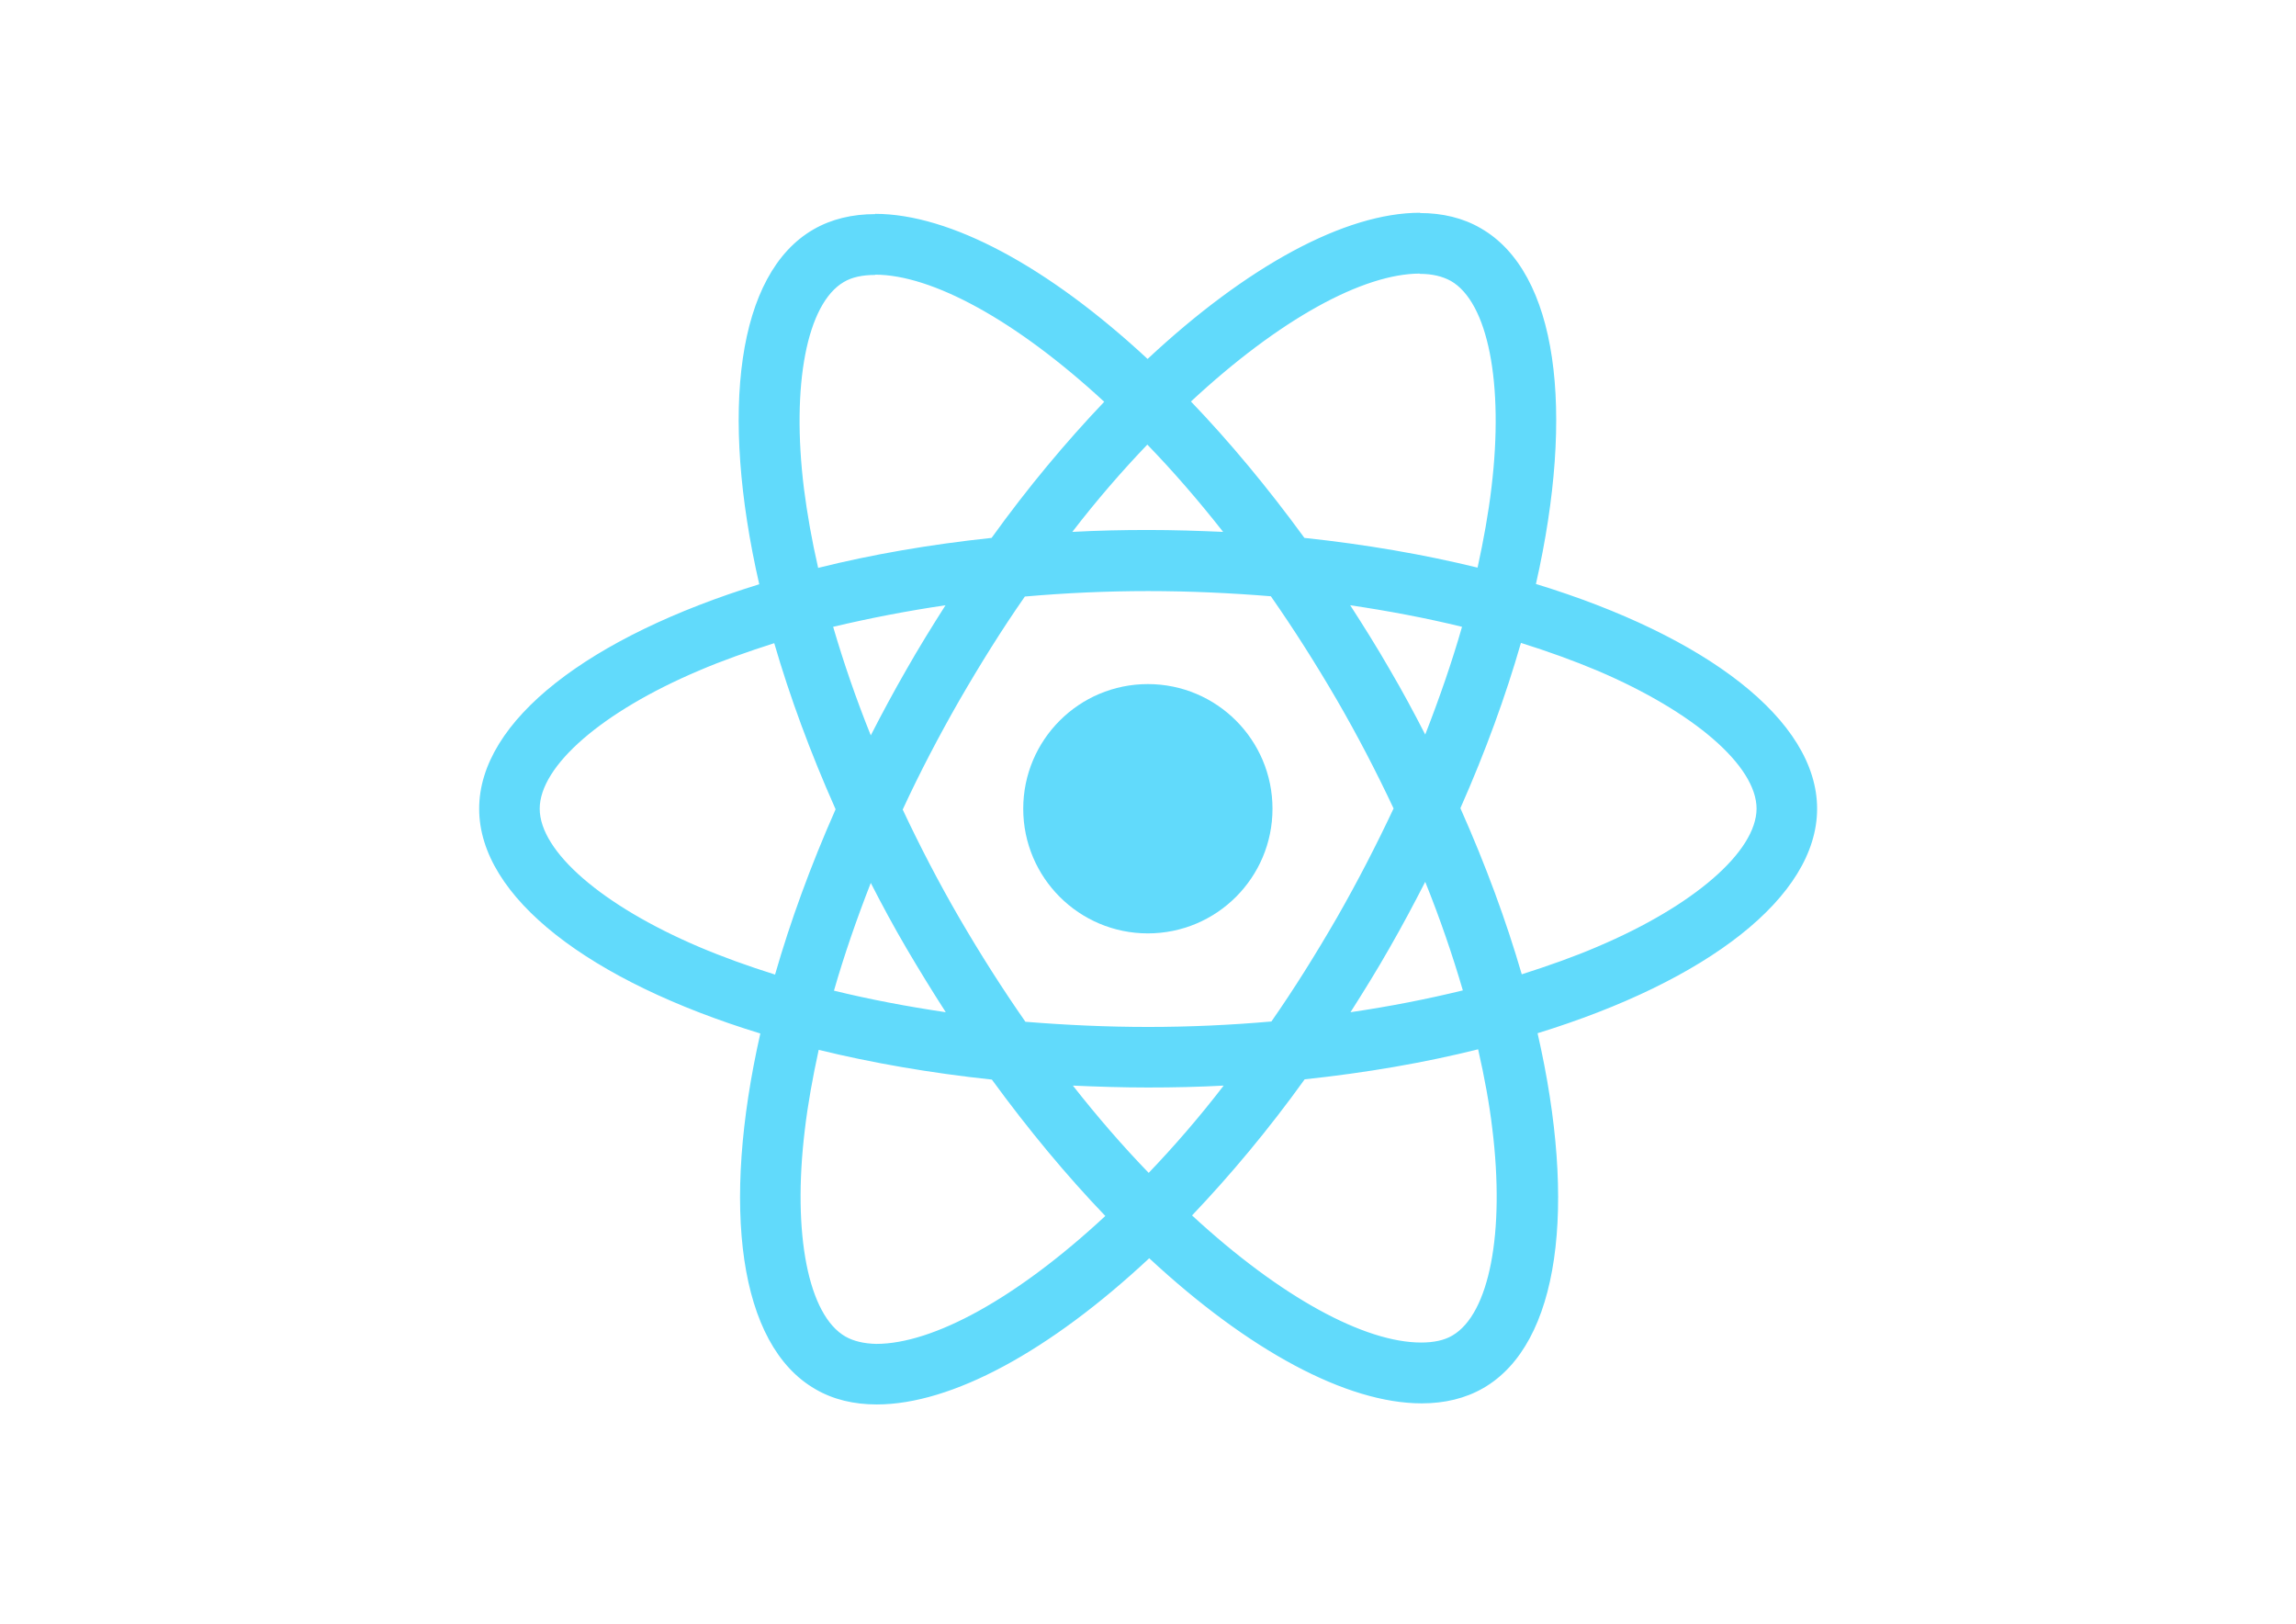
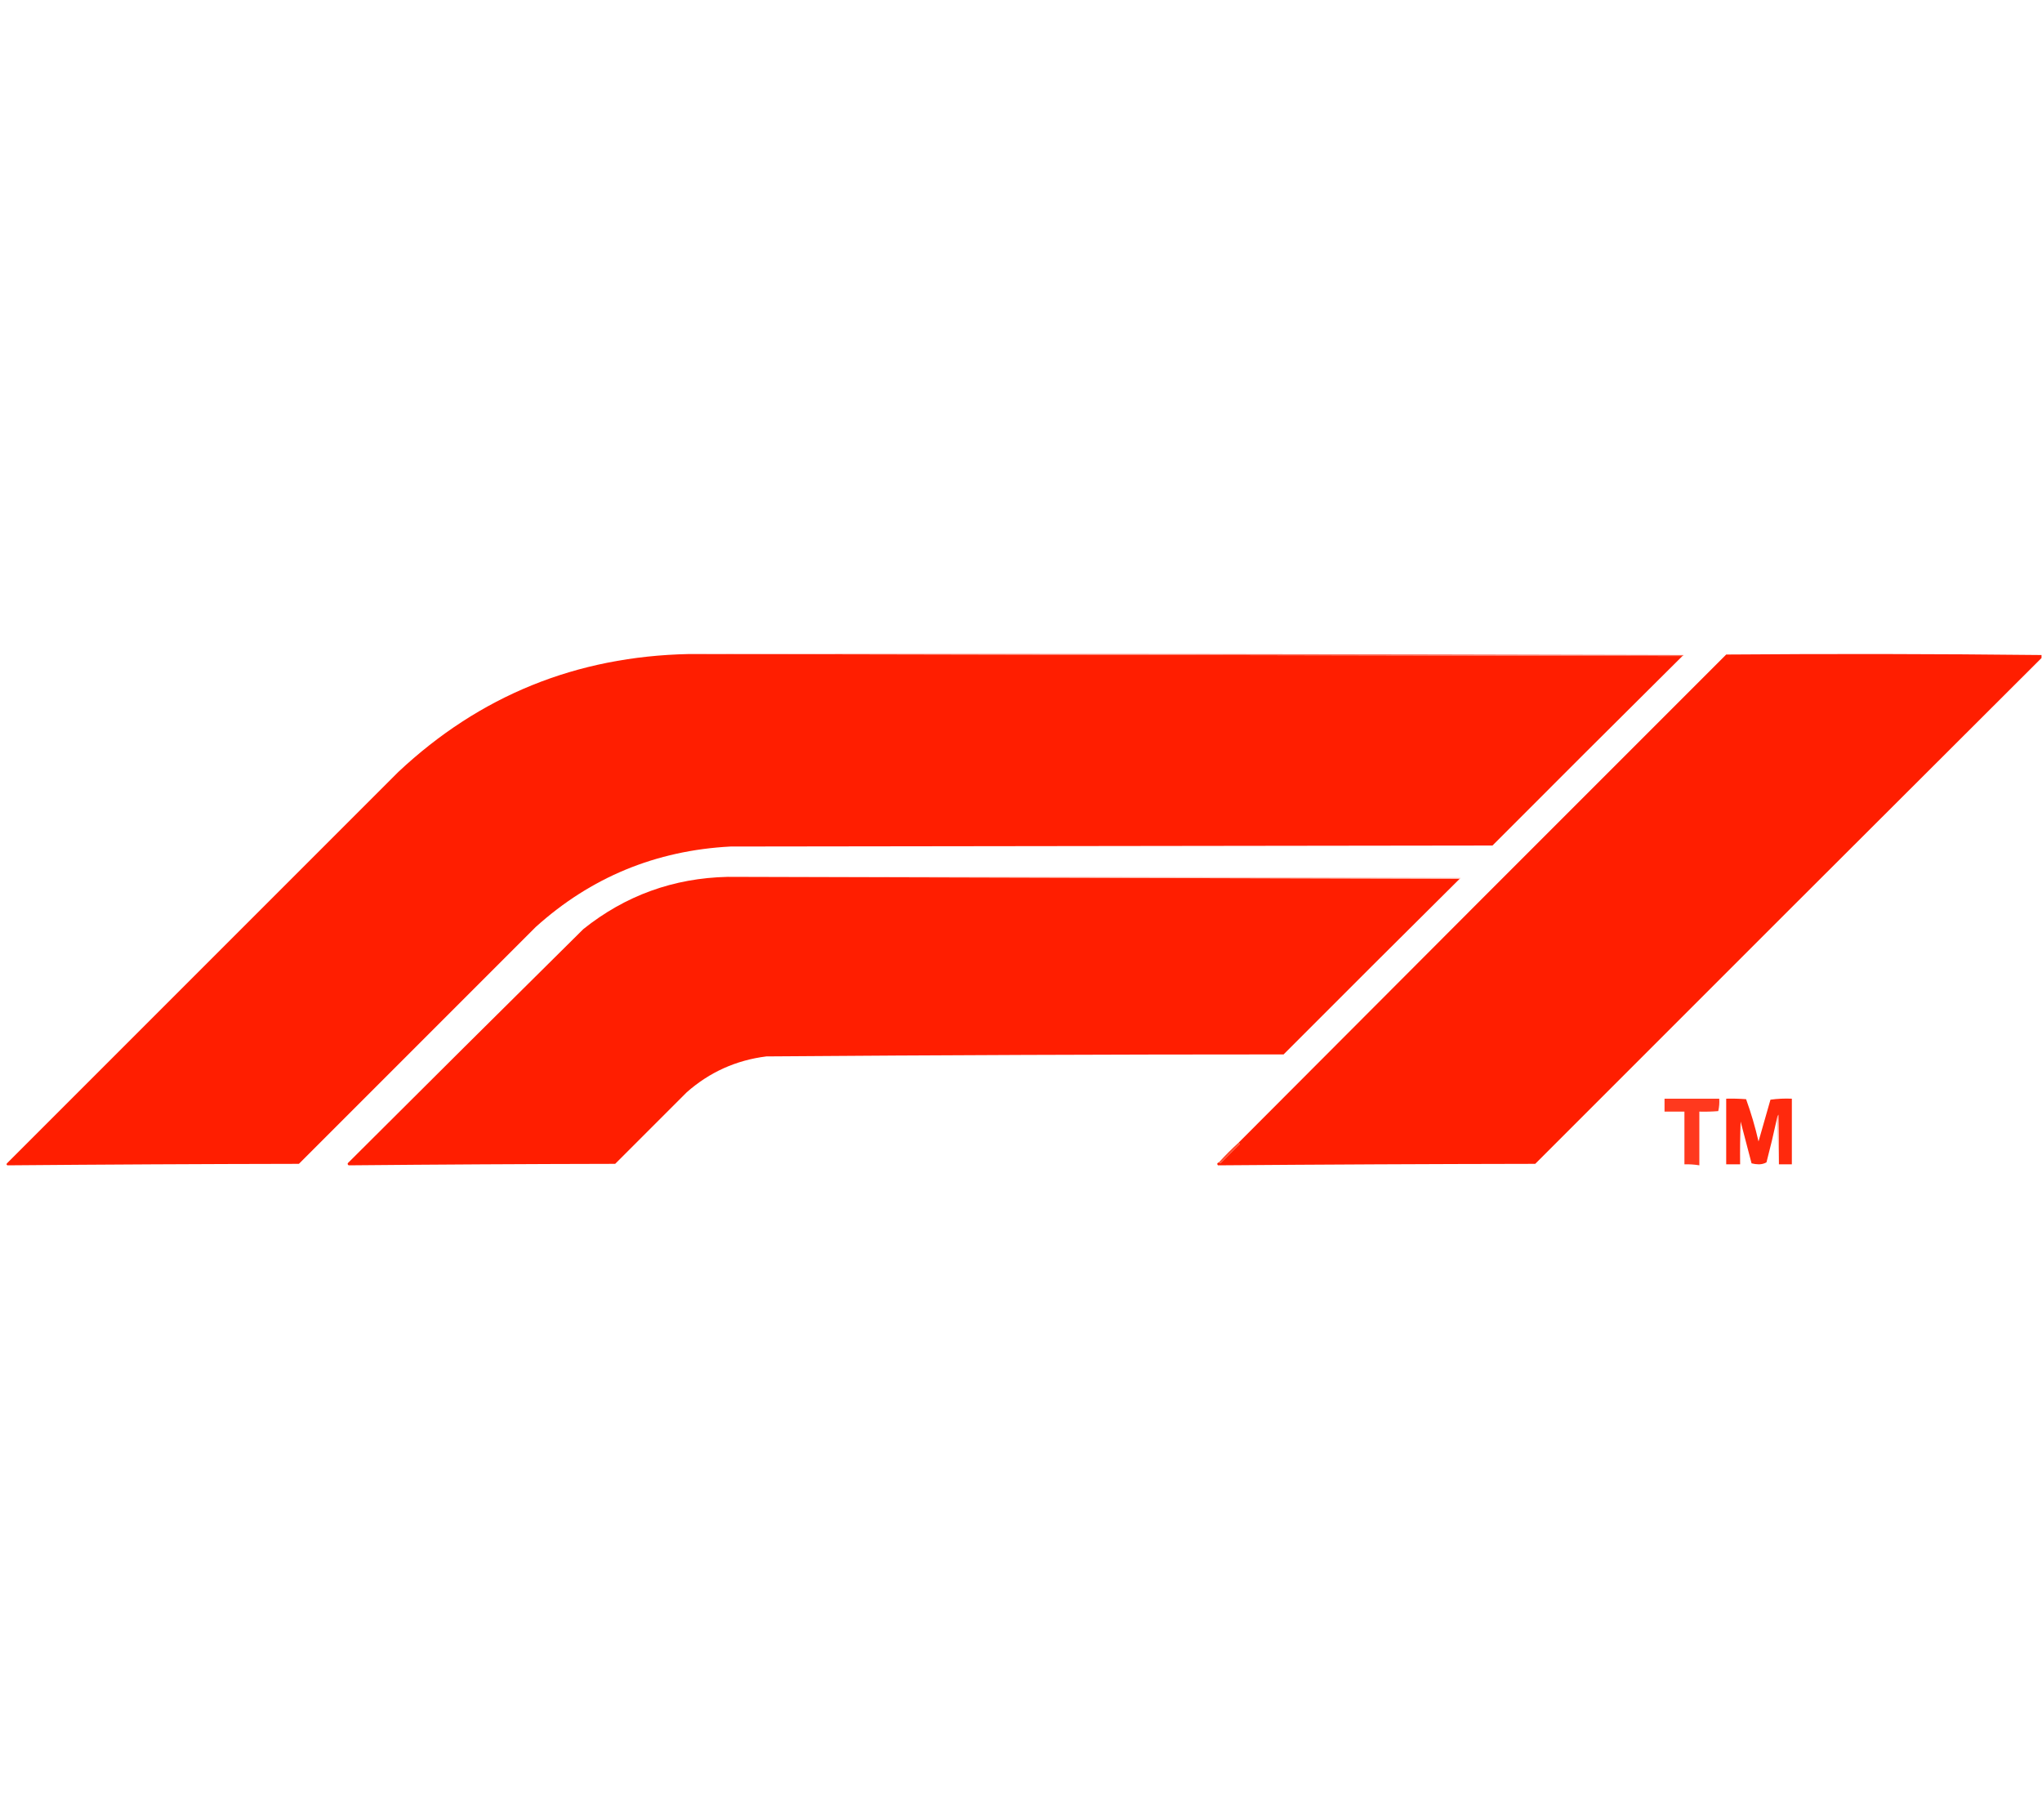
- <svg xmlns="http://www.w3.org/2000/svg" viewBox="0 0 841.9 595.3">
-   <g fill="#61DAFB">
-     <path d="M666.3 296.5c0-32.5-40.7-63.3-103.1-82.4 14.4-63.6 8-114.2-20.2-130.4-6.5-3.8-14.1-5.6-22.4-5.6v22.3c4.6 0 8.3.9 11.4 2.6 13.6 7.8 19.5 37.5 14.9 75.7-1.1 9.4-2.9 19.3-5.1 29.4-19.6-4.8-41-8.5-63.5-10.9-13.5-18.5-27.5-35.3-41.6-50 32.6-30.3 63.2-46.9 84-46.9V78c-27.5 0-63.5 19.6-99.9 53.6-36.4-33.8-72.4-53.2-99.9-53.2v22.3c20.7 0 51.4 16.5 84 46.6-14 14.7-28 31.4-41.3 49.9-22.6 2.4-44 6.1-63.6 11-2.3-10-4-19.7-5.2-29-4.7-38.2 1.1-67.9 14.6-75.8 3-1.8 6.9-2.6 11.5-2.6V78.5c-8.4 0-16 1.8-22.6 5.6-28.1 16.2-34.4 66.7-19.9 130.1-62.2 19.2-102.7 49.9-102.7 82.3 0 32.5 40.7 63.3 103.1 82.4-14.4 63.6-8 114.2 20.2 130.4 6.5 3.8 14.1 5.6 22.5 5.6 27.5 0 63.5-19.6 99.9-53.6 36.4 33.8 72.4 53.2 99.9 53.2 8.4 0 16-1.8 22.6-5.6 28.1-16.2 34.4-66.7 19.9-130.1 62-19.1 102.5-49.9 102.5-82.3zm-130.2-66.7c-3.7 12.9-8.3 26.2-13.5 39.5-4.1-8-8.4-16-13.1-24-4.6-8-9.5-15.8-14.4-23.4 14.2 2.1 27.9 4.7 41 7.9zm-45.8 106.5c-7.8 13.5-15.8 26.3-24.1 38.2-14.9 1.3-30 2-45.2 2-15.1 0-30.2-.7-45-1.9-8.3-11.9-16.4-24.6-24.2-38-7.6-13.1-14.5-26.4-20.8-39.8 6.2-13.4 13.2-26.8 20.7-39.9 7.8-13.5 15.8-26.3 24.1-38.2 14.9-1.3 30-2 45.2-2 15.1 0 30.2.7 45 1.9 8.3 11.9 16.4 24.6 24.2 38 7.6 13.1 14.5 26.4 20.8 39.8-6.3 13.4-13.2 26.8-20.7 39.9zm32.3-13c5.4 13.4 10 26.8 13.8 39.8-13.1 3.2-26.9 5.9-41.2 8 4.9-7.7 9.8-15.6 14.4-23.7 4.6-8 8.9-16.1 13-24.1zM421.2 430c-9.3-9.6-18.6-20.3-27.8-32 9 .4 18.2.7 27.5.7 9.4 0 18.7-.2 27.8-.7-9 11.7-18.3 22.4-27.5 32zm-74.4-58.9c-14.2-2.1-27.9-4.7-41-7.9 3.7-12.9 8.3-26.2 13.5-39.5 4.1 8 8.4 16 13.1 24 4.7 8 9.5 15.8 14.4 23.4zM420.7 163c9.3 9.6 18.6 20.3 27.8 32-9-.4-18.2-.7-27.5-.7-9.4 0-18.7.2-27.8.7 9-11.7 18.3-22.4 27.5-32zm-74 58.9c-4.9 7.7-9.8 15.6-14.4 23.7-4.6 8-8.9 16-13 24-5.4-13.4-10-26.8-13.8-39.8 13.1-3.1 26.9-5.8 41.2-7.9zm-90.5 125.2c-35.4-15.1-58.3-34.9-58.3-50.6 0-15.7 22.9-35.6 58.3-50.6 8.6-3.7 18-7 27.7-10.1 5.7 19.6 13.2 40 22.5 60.9-9.2 20.8-16.6 41.1-22.2 60.6-9.9-3.1-19.3-6.5-28-10.2zM310 490c-13.6-7.8-19.5-37.5-14.9-75.7 1.1-9.4 2.9-19.3 5.1-29.4 19.6 4.8 41 8.5 63.5 10.9 13.5 18.5 27.5 35.3 41.6 50-32.6 30.3-63.2 46.9-84 46.9-4.5-.1-8.3-1-11.3-2.7zm237.2-76.2c4.7 38.2-1.1 67.9-14.6 75.8-3 1.8-6.9 2.6-11.5 2.6-20.7 0-51.4-16.5-84-46.6 14-14.7 28-31.4 41.3-49.9 22.6-2.4 44-6.1 63.6-11 2.3 10.1 4.1 19.8 5.2 29.1zm38.5-66.7c-8.6 3.7-18 7-27.7 10.1-5.7-19.6-13.2-40-22.5-60.9 9.2-20.8 16.6-41.1 22.2-60.6 9.9 3.1 19.3 6.5 28.1 10.2 35.4 15.1 58.3 34.9 58.3 50.6-.1 15.7-23 35.6-58.4 50.6zM320.8 78.4z" />
-     <circle cx="420.9" cy="296.5" r="45.7" />
-     <path d="M520.5 78.1z" />
+ <svg xmlns="http://www.w3.org/2000/svg" version="1.1" width="2053px" height="1829px" style="shape-rendering:geometricPrecision; text-rendering:geometricPrecision; image-rendering:optimizeQuality; fill-rule:evenodd; clip-rule:evenodd">
+   <g>
+     <path style="opacity:1" fill="#ff1e00" d="M 692.5,657.5 C 1025.5,658.167 1358.5,658.833 1691.5,659.5C 1627.7,722.799 1564.03,786.299 1500.5,850C 1245.17,850.333 989.833,850.667 734.5,851C 659.289,854.964 593.955,881.964 538.5,932C 459.167,1011.33 379.833,1090.67 300.5,1170C 202.793,1170.17 105.126,1170.67 7.5,1171.5C 6.479,1171 6.312,1170.33 7,1169.5C 138.167,1038.33 269.333,907.167 400.5,776C 482.244,699.333 579.577,659.833 692.5,657.5 Z" />
+   </g>
+   <g>
+     <path style="opacity:0.749" fill="#ff391f" d="M 692.5,657.5 C 1025.83,657.167 1359.17,657.5 1692.5,658.5C 1692.38,659.107 1692.04,659.44 1691.5,659.5C 1358.5,658.833 1025.5,658.167 692.5,657.5 Z" />
+   </g>
+   <g>
+     <path style="opacity:0.999" fill="#ff1e00" d="M 2052.5,658.5 C 2052.5,659.5 2052.5,660.5 2052.5,661.5C 1882.51,830.988 1712.85,1000.49 1543.5,1170C 1437.13,1170.17 1330.79,1170.67 1224.5,1171.5C 1223.33,1170.14 1223.67,1169.14 1225.5,1168.5C 1226.12,1168.61 1226.62,1168.94 1227,1169.5C 1233.5,1163 1240,1156.5 1246.5,1150C 1245.94,1149.62 1245.61,1149.12 1245.5,1148.5C 1408.63,984.868 1571.97,821.368 1735.5,658C 1841.24,657.169 1946.9,657.336 2052.5,658.5 Z" />
+   </g>
+   <g>
+     <path style="opacity:0.998" fill="#ff1e00" d="M 731.5,881.5 C 976.833,882.167 1222.17,882.833 1467.5,883.5C 1408.64,941.861 1349.64,1000.69 1290.5,1060C 1117.15,1060.01 943.817,1060.68 770.5,1062C 740.056,1065.82 713.39,1077.82 690.5,1098C 666.5,1122 642.5,1146 618.5,1170C 529.126,1170.17 439.793,1170.67 350.5,1171.5C 349.167,1170.5 349.167,1169.5 350.5,1168.5C 429.014,1090.15 507.68,1011.99 586.5,934C 628.732,900.242 677.066,882.742 731.5,881.5 Z" />
+   </g>
+   <g>
+     <path style="opacity:0.337" fill="#ff4d35" d="M 731.5,881.5 C 977.168,881.167 1222.83,881.5 1468.5,882.5C 1468.38,883.107 1468.04,883.44 1467.5,883.5C 1222.17,882.833 976.833,882.167 731.5,881.5 Z" />
+   </g>
+   <g>
+     <path style="opacity:0.926" fill="#ff2a0d" d="M 1673.5,1104.5 C 1691.83,1104.5 1710.17,1104.5 1728.5,1104.5C 1728.8,1108.77 1728.46,1112.93 1727.5,1117C 1721.18,1117.5 1714.84,1117.67 1708.5,1117.5C 1708.5,1135.5 1708.5,1153.5 1708.5,1171.5C 1703.55,1170.67 1698.55,1170.34 1693.5,1170.5C 1693.5,1152.83 1693.5,1135.17 1693.5,1117.5C 1686.83,1117.5 1680.17,1117.5 1673.5,1117.5C 1673.5,1113.17 1673.5,1108.83 1673.5,1104.5 Z" />
+   </g>
+   <g>
+     <path style="opacity:0.97" fill="#ff2306" d="M 1788.5,1170.5 C 1788.67,1153.83 1788.5,1137.16 1788,1120.5C 1787.21,1121.74 1786.71,1123.08 1786.5,1124.5C 1783.32,1139.22 1779.82,1153.88 1776,1168.5C 1773.79,1169.76 1771.29,1170.43 1768.5,1170.5C 1765.91,1170.47 1763.41,1170.14 1761,1169.5C 1757.34,1155.51 1753.67,1141.51 1750,1127.5C 1749.5,1141.83 1749.33,1156.16 1749.5,1170.5C 1744.83,1170.5 1740.17,1170.5 1735.5,1170.5C 1735.5,1148.5 1735.5,1126.5 1735.5,1104.5C 1742.17,1104.33 1748.84,1104.5 1755.5,1105C 1760.5,1118.83 1764.67,1133 1768,1147.5C 1772,1133.5 1776,1119.5 1780,1105.5C 1787.08,1104.52 1794.25,1104.19 1801.5,1104.5C 1801.5,1126.5 1801.5,1148.5 1801.5,1170.5C 1797.17,1170.5 1792.83,1170.5 1788.5,1170.5 Z" />
+   </g>
+   <g>
+     <path style="opacity:0.4" fill="#ff6550" d="M 1788.5,1170.5 C 1787.83,1155.17 1787.17,1139.83 1786.5,1124.5C 1786.71,1123.08 1787.21,1121.74 1788,1120.5C 1788.5,1137.16 1788.67,1153.83 1788.5,1170.5 Z" />
+   </g>
+   <g>
+     <path style="opacity:0.996" fill="#ff462a" d="M 1245.5,1148.5 C 1245.61,1149.12 1245.94,1149.62 1246.5,1150C 1240,1156.5 1233.5,1163 1227,1169.5C 1226.62,1168.94 1226.12,1168.61 1225.5,1168.5C 1231.83,1161.5 1238.5,1154.83 1245.5,1148.5 Z" />
  </g>
</svg>
